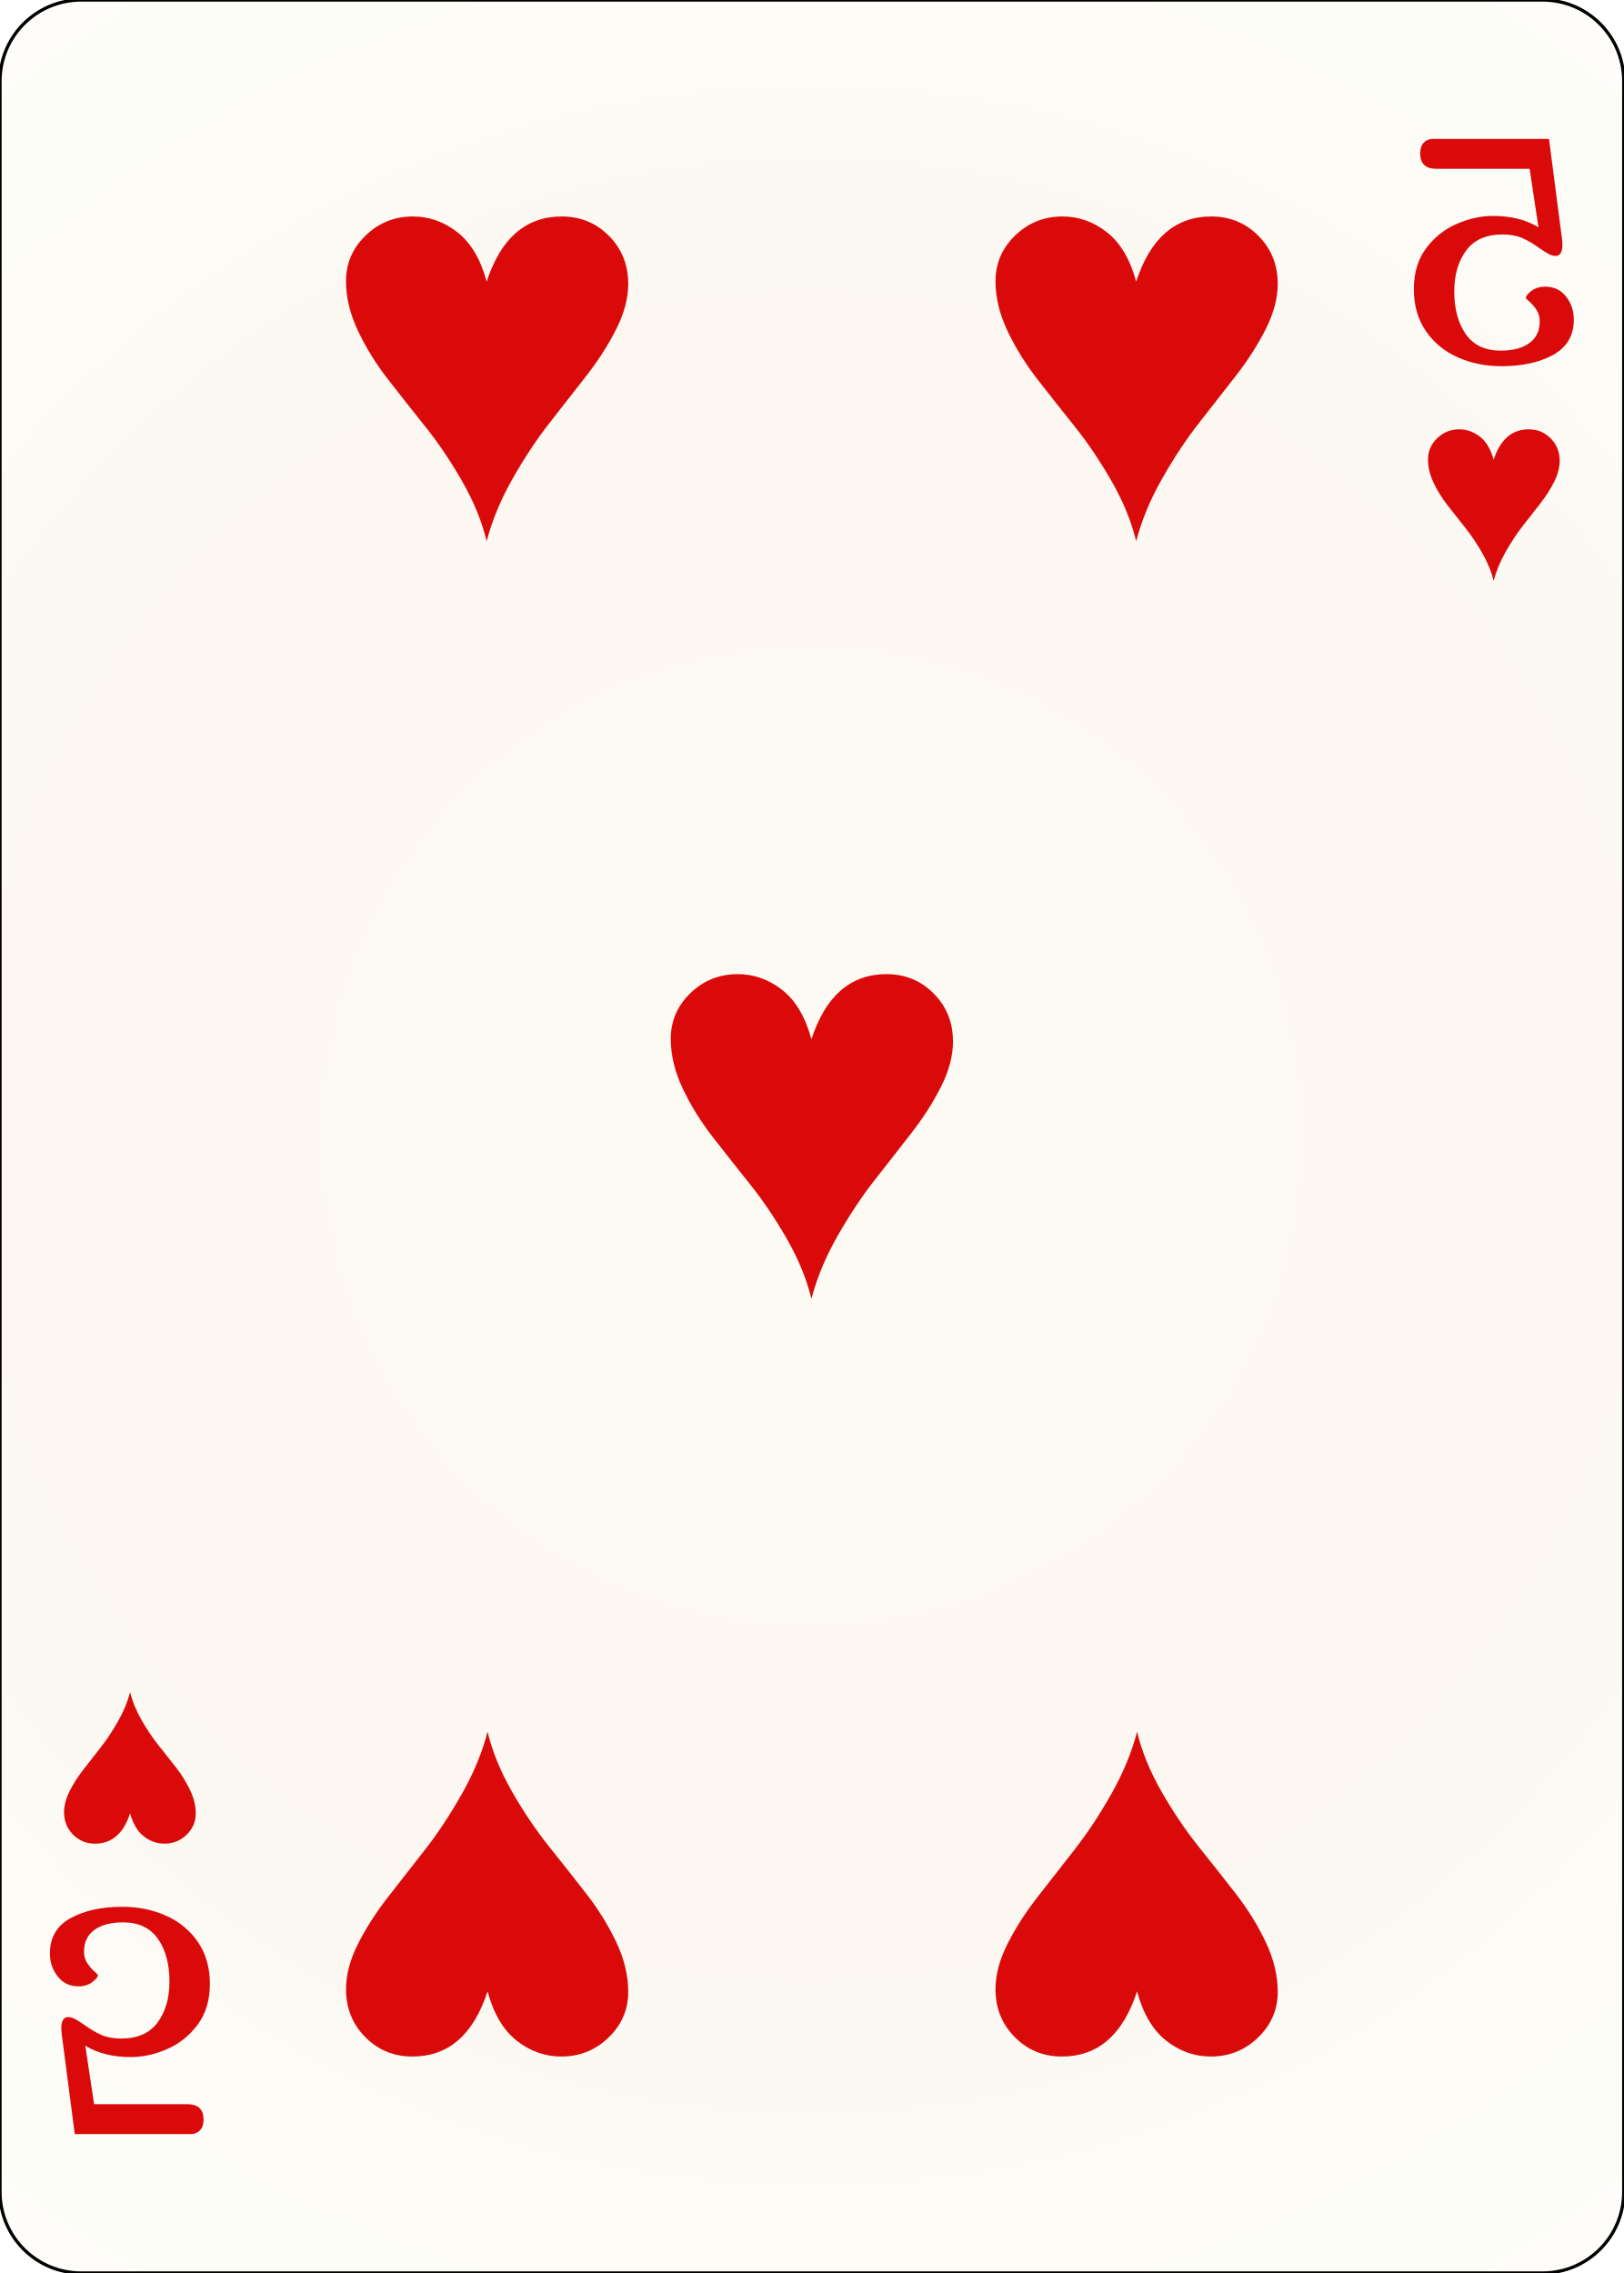
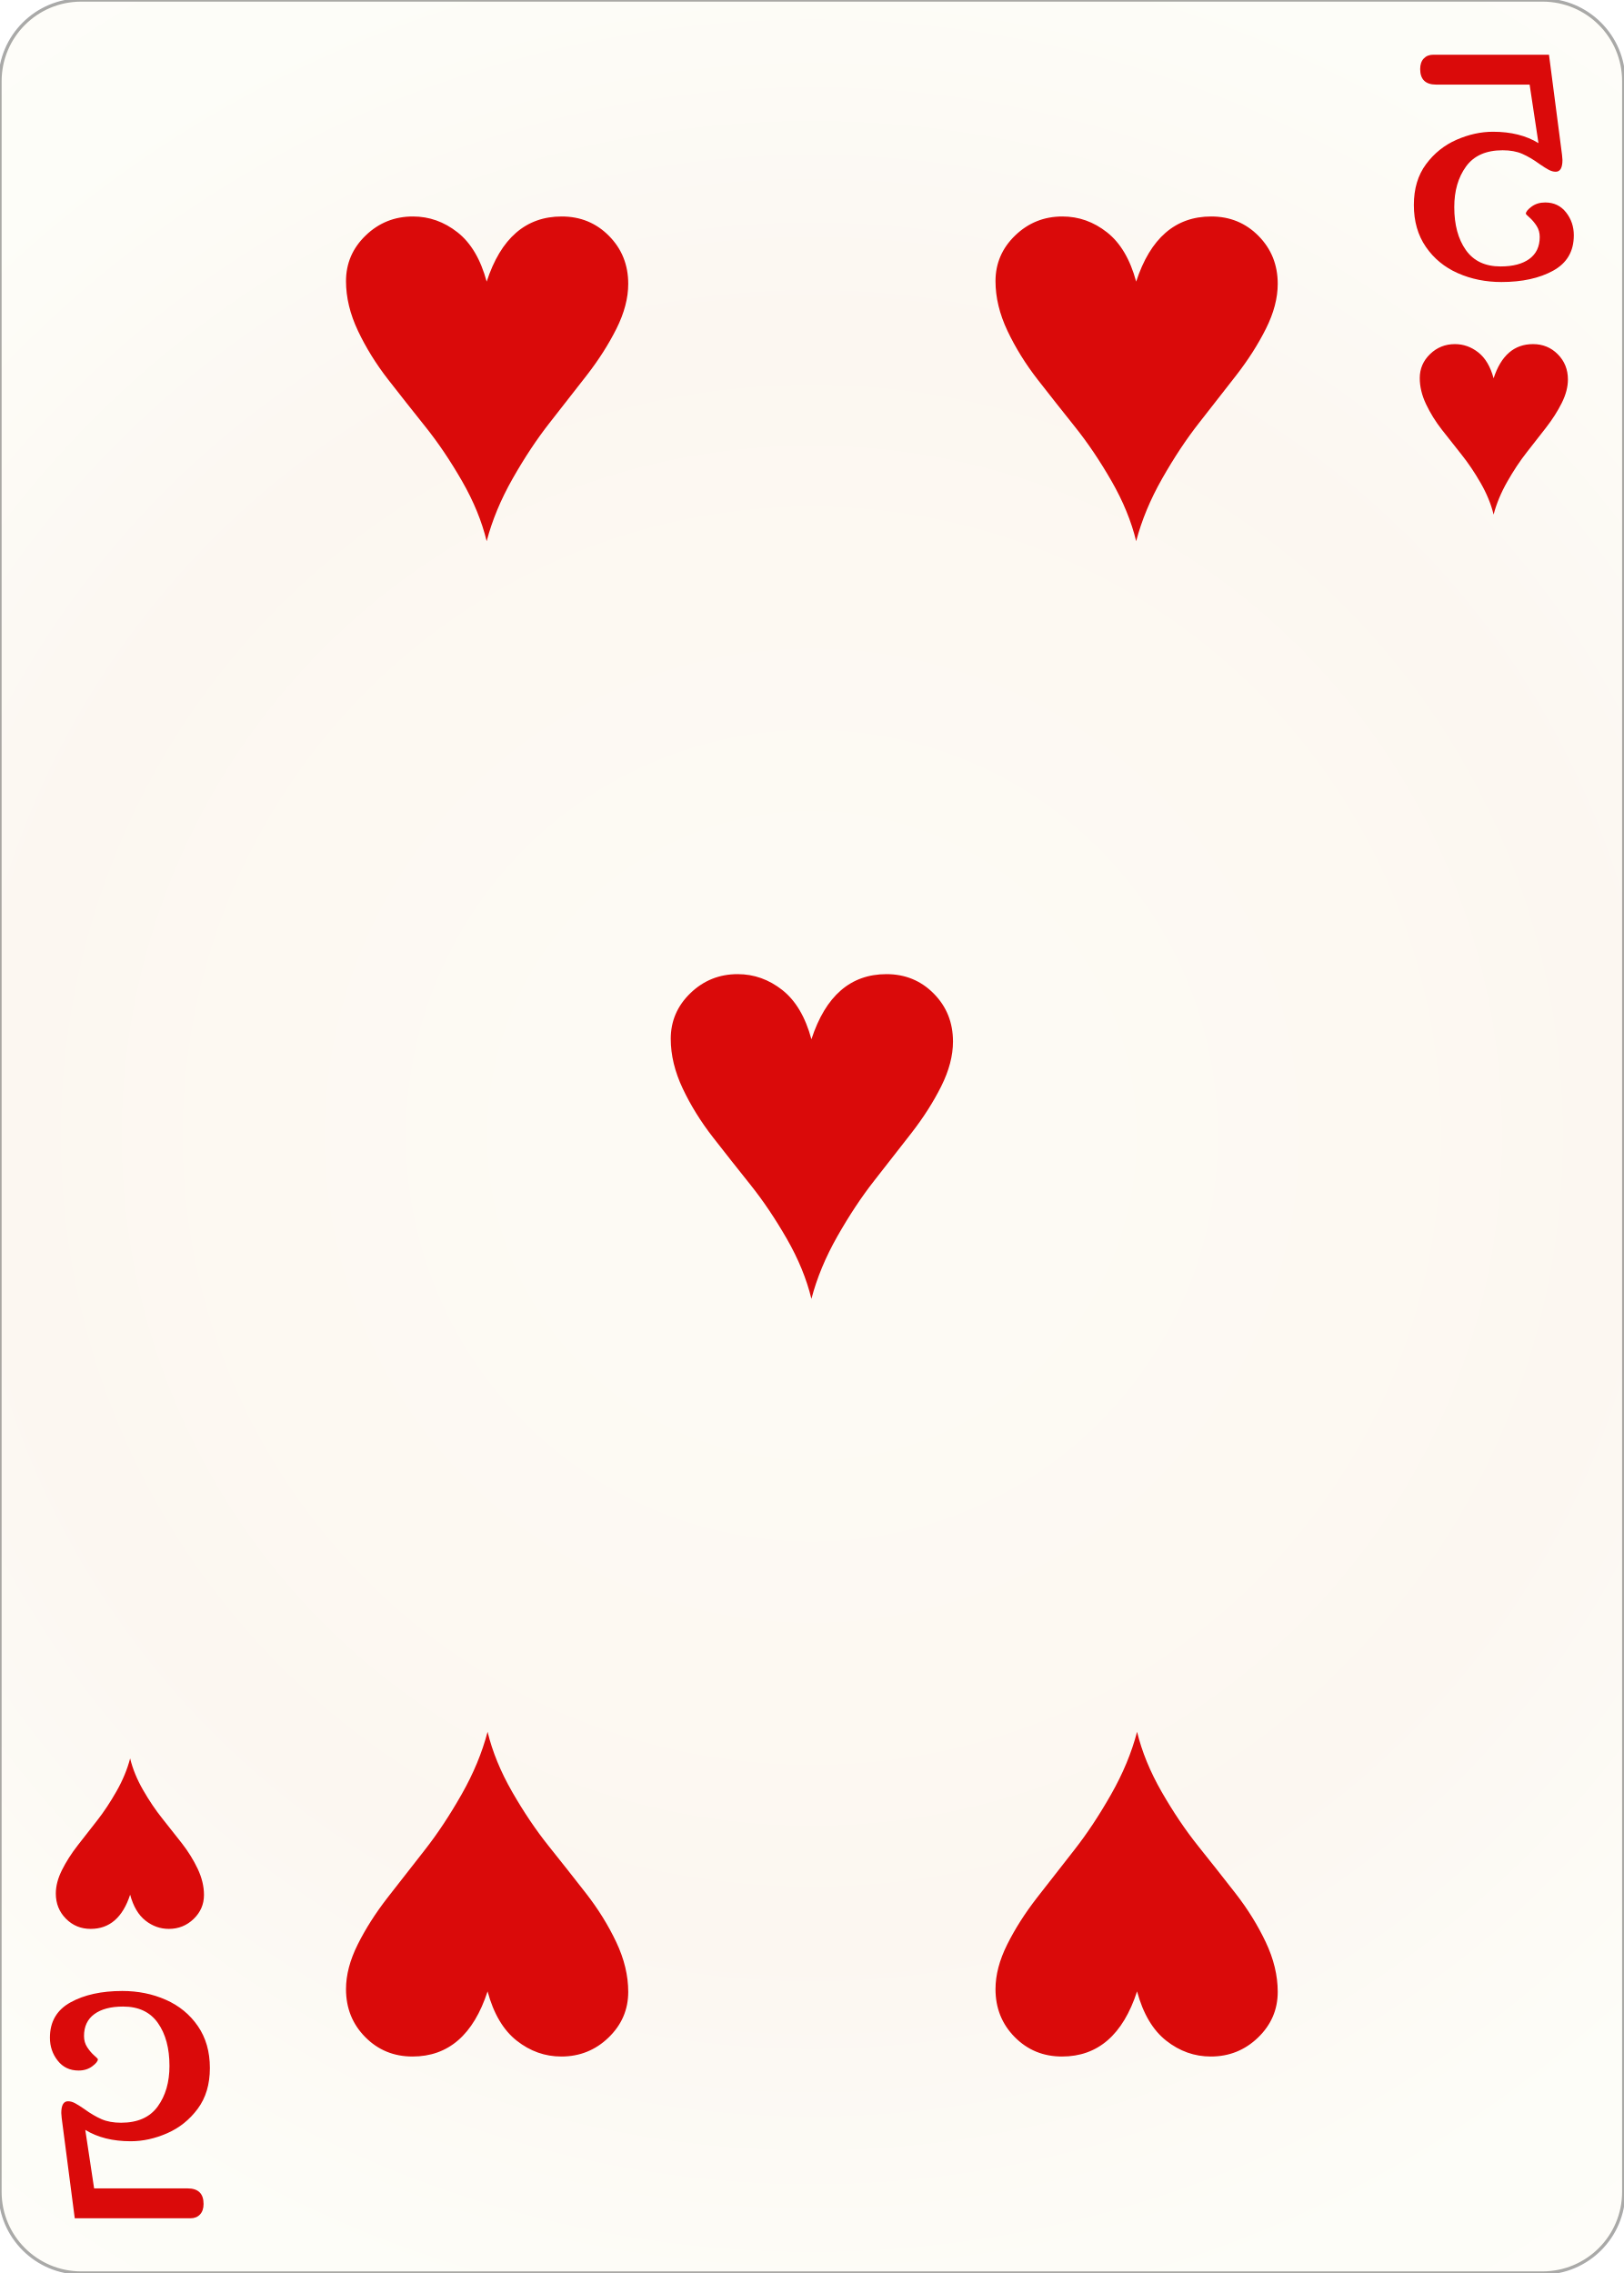
<svg width="500" height="700" id="card-realheart5">
  <radialGradient id="card-realwhitegradient" cx="250.0" cy="350.0" r="500" gradientTransform="matrix(1 0 0 1 0 -.25)" gradientUnits="userSpaceOnUse">
    <stop stop-color="#FDFAF4" offset=".15" />
    <stop stop-color="#FDF9F2" offset=".35" />
    <stop stop-color="#FCF7F1" offset=".5" />
    <stop stop-color="#FDFDF8" offset=".75" />
    <stop stop-color="#FFFDFA" offset="1" />
  </radialGradient>
-   <rect x="0" y="0" rx="25.0" ry="25.0" width="500" height="700.0" stroke="#010101" fill="url(#card-realwhitegradient)" />
+   <rect x="0" y="0" rx="25.0" ry="25.0" width="500" height="700.0" stroke="rgba(1,1,1,0.333)" fill="url(#card-realwhitegradient)" />
  <path d="M149.861 86.722C148.004 79.851 145.009 74.791 140.877 71.541S132.173 66.667 127.159 66.667C121.495 66.667 116.643 68.617 112.604 72.516S106.546 81.105 106.546 86.583C106.546 91.597 107.776 96.704 110.237 101.903S115.808 112.117 119.568 116.945S127.159 126.625 131.058 131.5S138.695 141.922 142.27 148.143S148.375 160.539 149.861 166.667C151.532 160.26 154.201 153.83 157.869 147.377S165.32 135.214 169.22 130.246C173.12 125.279 176.927 120.404 180.641 115.622S187.419 106.035 189.833 101.207S193.454 91.783 193.454 87.419C193.454 81.569 191.481 76.648 187.535 72.656C183.589 68.663 178.737 66.667 172.981 66.667C161.931 66.667 154.225 73.352 149.861 86.722Z" fill="#da0a0a" />
  <path d="M150.139 613.278C151.996 620.149 154.991 625.209 159.123 628.459S167.827 633.333 172.841 633.333C178.505 633.333 183.357 631.383 187.396 627.484S193.454 618.895 193.454 613.417C193.454 608.403 192.224 603.296 189.763 598.097S184.192 587.883 180.432 583.055S172.841 573.375 168.942 568.5S161.305 558.078 157.73 551.857S151.625 539.461 150.139 533.333C148.468 539.74 145.799 546.17 142.131 552.623S134.68 564.786 130.78 569.754C126.88 574.721 123.073 579.596 119.359 584.378S112.581 593.965 110.167 598.793S106.546 608.217 106.546 612.581C106.546 618.431 108.519 623.352 112.465 627.344C116.411 631.337 121.263 633.333 127.019 633.333C138.069 633.333 145.775 626.648 150.139 613.278Z" fill="#da0a0a" />
  <path d="M349.861 86.722C348.004 79.851 345.009 74.791 340.877 71.541S332.173 66.667 327.159 66.667C321.495 66.667 316.643 68.617 312.604 72.516S306.546 81.105 306.546 86.583C306.546 91.597 307.776 96.704 310.237 101.903S315.808 112.117 319.568 116.945S327.159 126.625 331.058 131.5S338.695 141.922 342.27 148.143S348.375 160.539 349.861 166.667C351.532 160.26 354.201 153.83 357.869 147.377S365.32 135.214 369.22 130.246C373.12 125.279 376.927 120.404 380.641 115.622S387.419 106.035 389.833 101.207S393.454 91.783 393.454 87.419C393.454 81.569 391.481 76.648 387.535 72.656C383.589 68.663 378.737 66.667 372.981 66.667C361.931 66.667 354.225 73.352 349.861 86.722Z" fill="#da0a0a" />
  <path d="M350.139 613.278C351.996 620.149 354.991 625.209 359.123 628.459S367.827 633.333 372.841 633.333C378.505 633.333 383.357 631.383 387.396 627.484S393.454 618.895 393.454 613.417C393.454 608.403 392.224 603.296 389.763 598.097S384.192 587.883 380.432 583.055S372.841 573.375 368.942 568.5S361.305 558.078 357.73 551.857S351.625 539.461 350.139 533.333C348.468 539.74 345.799 546.17 342.131 552.623S334.68 564.786 330.78 569.754C326.88 574.721 323.073 579.596 319.359 584.378S312.581 593.965 310.167 598.793S306.546 608.217 306.546 612.581C306.546 618.431 308.519 623.352 312.465 627.344C316.411 631.337 321.263 633.333 327.019 633.333C338.069 633.333 345.775 626.648 350.139 613.278Z" fill="#da0a0a" />
  <path d="M249.861 320.056C248.004 313.185 245.009 308.124 240.877 304.875S232.173 300.0 227.159 300.0C221.495 300.0 216.643 301.95 212.604 305.85S206.546 314.438 206.546 319.916C206.546 324.93 207.776 330.037 210.237 335.237S215.808 345.45 219.568 350.279S227.159 359.958 231.058 364.833S238.695 375.255 242.27 381.476S248.375 393.872 249.861 400.0C251.532 393.593 254.201 387.163 257.869 380.71S265.32 368.547 269.22 363.579C273.12 358.612 276.927 353.737 280.641 348.955S287.419 339.369 289.833 334.54S293.454 325.116 293.454 320.752C293.454 314.903 291.481 309.981 287.535 305.989C283.589 301.996 278.737 300.0 272.981 300.0C261.931 300.0 254.225 306.685 249.861 320.056Z" fill="#da0a0a" />
-   <path d="M478.278 109.278Q484.63 105.778 484.63 98.389Q484.63 94.37 482.231 91.324T475.815 88.278Q473.352 88.278 471.602 89.574T469.852 91.778Q469.852 91.907 471.019 92.944T473.157 95.472T474.13 98.907Q474.13 103.315 470.954 105.648T462.074 107.981Q454.944 107.981 451.38 102.926T447.815 89.704Q447.815 82.185 451.444 77.194T462.722 72.204Q466.222 72.204 468.75 73.306T474.13 76.481Q475.815 77.648 476.917 78.231T479.056 78.815Q481.13 78.815 481.13 75.185L481.0 73.63L476.981 42.778H441.333Q439.519 42.778 438.417 43.944T437.315 47.185Q437.315 51.981 442.241 51.981H471.019L473.741 70.0Q468.037 66.5 459.741 66.5Q454.167 66.5 448.528 68.963T439.13 76.481T435.37 89.056T439.065 101.954T448.917 110.056T462.333 112.778Q471.926 112.778 478.278 109.278Z" fill="#da0a0a" />
-   <path d="M459.935 141.582C459.068 138.375 457.671 136.014 455.743 134.497S451.681 132.222 449.341 132.222C446.698 132.222 444.434 133.132 442.549 134.952S439.722 138.96 439.722 141.517C439.722 143.857 440.296 146.24 441.444 148.666S444.044 153.432 445.799 155.686S449.341 160.203 451.161 162.477S454.725 167.341 456.393 170.244S459.242 176.029 459.935 178.889C460.715 175.899 461.961 172.898 463.672 169.887S467.149 164.211 468.969 161.893C470.789 159.574 472.566 157.3 474.299 155.068S477.462 150.594 478.588 148.341S480.278 143.943 480.278 141.907C480.278 139.177 479.358 136.88 477.516 135.017C475.675 133.154 473.411 132.222 470.724 132.222C465.568 132.222 461.971 135.342 459.935 141.582Z" fill="#da0a0a" />
-   <path d="M21.722 590.722Q15.37 594.222 15.37 601.611Q15.37 605.63 17.769 608.676T24.185 611.722Q26.648 611.722 28.398 610.426T30.148 608.222Q30.148 608.093 28.981 607.056T26.843 604.528T25.87 601.093Q25.87 596.685 29.046 594.352T37.926 592.019Q45.056 592.019 48.62 597.074T52.185 610.296Q52.185 617.815 48.556 622.806T37.278 627.796Q33.778 627.796 31.25 626.694T25.87 623.519Q24.185 622.352 23.083 621.769T20.944 621.185Q18.87 621.185 18.87 624.815L19.0 626.37L23.019 657.222H58.667Q60.481 657.222 61.583 656.056T62.685 652.815Q62.685 648.019 57.759 648.019H28.981L26.259 630.0Q31.963 633.5 40.259 633.5Q45.833 633.5 51.472 631.037T60.87 623.519T64.63 610.944T60.935 598.046T51.083 589.944T37.667 587.222Q28.074 587.222 21.722 590.722Z" fill="#da0a0a" />
-   <path d="M40.065 558.418C40.932 561.625 42.329 563.986 44.257 565.503S48.319 567.778 50.659 567.778C53.302 567.778 55.566 566.868 57.451 565.048S60.278 561.04 60.278 558.483C60.278 556.143 59.704 553.76 58.556 551.334S55.956 546.568 54.201 544.314S50.659 539.797 48.839 537.523S45.275 532.659 43.607 529.756S40.758 523.971 40.065 521.111C39.285 524.101 38.039 527.102 36.328 530.113S32.851 535.789 31.031 538.107C29.211 540.426 27.434 542.7 25.701 544.932S22.538 549.406 21.412 551.659S19.722 556.057 19.722 558.093C19.722 560.823 20.642 563.12 22.484 564.983C24.325 566.846 26.589 567.778 29.276 567.778C34.432 567.778 38.029 564.658 40.065 558.418Z" fill="#da0a0a" />
+   <path d="M478.278 83.351Q484.63 79.851 484.63 72.462Q484.63 68.444 482.231 65.398T475.815 62.351Q473.352 62.351 471.602 63.648T469.852 65.851Q469.852 65.981 471.019 67.018T473.157 69.546T474.13 72.981Q474.13 77.388 470.954 79.722T462.074 82.055Q454.944 82.055 451.38 76.999T447.815 63.777Q447.815 56.259 451.444 51.268T462.722 46.277Q466.222 46.277 468.75 47.379T474.13 50.555Q475.815 51.722 476.917 52.305T479.056 52.888Q481.13 52.888 481.13 49.259L481.0 47.703L476.981 16.851H441.333Q439.519 16.851 438.417 18.018T437.315 21.259Q437.315 26.055 442.241 26.055H471.019L473.741 44.074Q468.037 40.574 459.741 40.574Q454.167 40.574 448.528 43.037T439.13 50.555T435.37 63.129T439.065 76.027T448.917 84.129T462.333 86.851Q471.926 86.851 478.278 83.351Z" fill="#da0a0a" />
+   <path d="M459.927 116.501C458.952 112.894 457.38 110.238 455.211 108.531S450.641 105.972 448.008 105.972C445.035 105.972 442.488 106.996 440.367 109.043S437.187 113.552 437.187 116.428C437.187 119.061 437.833 121.742 439.124 124.472S442.049 129.834 444.023 132.368S448.008 137.45 450.056 140.009S454.065 145.481 455.942 148.747S459.147 155.255 459.927 158.472C460.804 155.109 462.206 151.733 464.131 148.345S468.043 141.959 470.091 139.351C472.138 136.743 474.136 134.184 476.086 131.674S479.645 126.641 480.912 124.106S482.813 119.158 482.813 116.867C482.813 113.796 481.778 111.212 479.706 109.116C477.634 107.02 475.087 105.972 472.065 105.972C466.264 105.972 462.218 109.482 459.927 116.501Z" fill="#da0a0a" />
+   <path d="M21.722 616.649Q15.37 620.149 15.37 627.538Q15.37 631.556 17.769 634.602T24.185 637.649Q26.648 637.649 28.398 636.352T30.148 634.149Q30.148 634.019 28.981 632.982T26.843 630.454T25.87 627.019Q25.87 622.612 29.046 620.278T37.926 617.945Q45.056 617.945 48.62 623.001T52.185 636.223Q52.185 643.741 48.556 648.732T37.278 653.723Q33.778 653.723 31.25 652.621T25.87 649.445Q24.185 648.278 23.083 647.695T20.944 647.112Q18.87 647.112 18.87 650.741L19.0 652.297L23.019 683.149H58.667Q60.481 683.149 61.583 681.982T62.685 678.741Q62.685 673.945 57.759 673.945H28.981L26.259 655.926Q31.963 659.426 40.259 659.426Q45.833 659.426 51.472 656.963T60.87 649.445T64.63 636.871T60.935 623.973T51.083 615.871T37.667 613.149Q28.074 613.149 21.722 616.649Z" fill="#da0a0a" />
+   <path d="M40.073 583.499C41.048 587.106 42.62 589.762 44.789 591.469S49.359 594.028 51.992 594.028C54.965 594.028 57.512 593.004 59.633 590.957S62.813 586.448 62.813 583.572C62.813 580.939 62.167 578.258 60.876 575.528S57.951 570.166 55.977 567.632S51.992 562.55 49.944 559.991S45.935 554.519 44.058 551.253S40.853 544.745 40.073 541.528C39.196 544.891 37.794 548.267 35.869 551.655S31.957 558.041 29.909 560.649C27.862 563.257 25.864 565.816 23.914 568.326S20.355 573.359 19.088 575.894S17.187 580.842 17.187 583.133C17.187 586.204 18.222 588.788 20.294 590.884C22.366 592.98 24.913 594.028 27.935 594.028C33.736 594.028 37.782 590.518 40.073 583.499Z" fill="#da0a0a" />
</svg>
